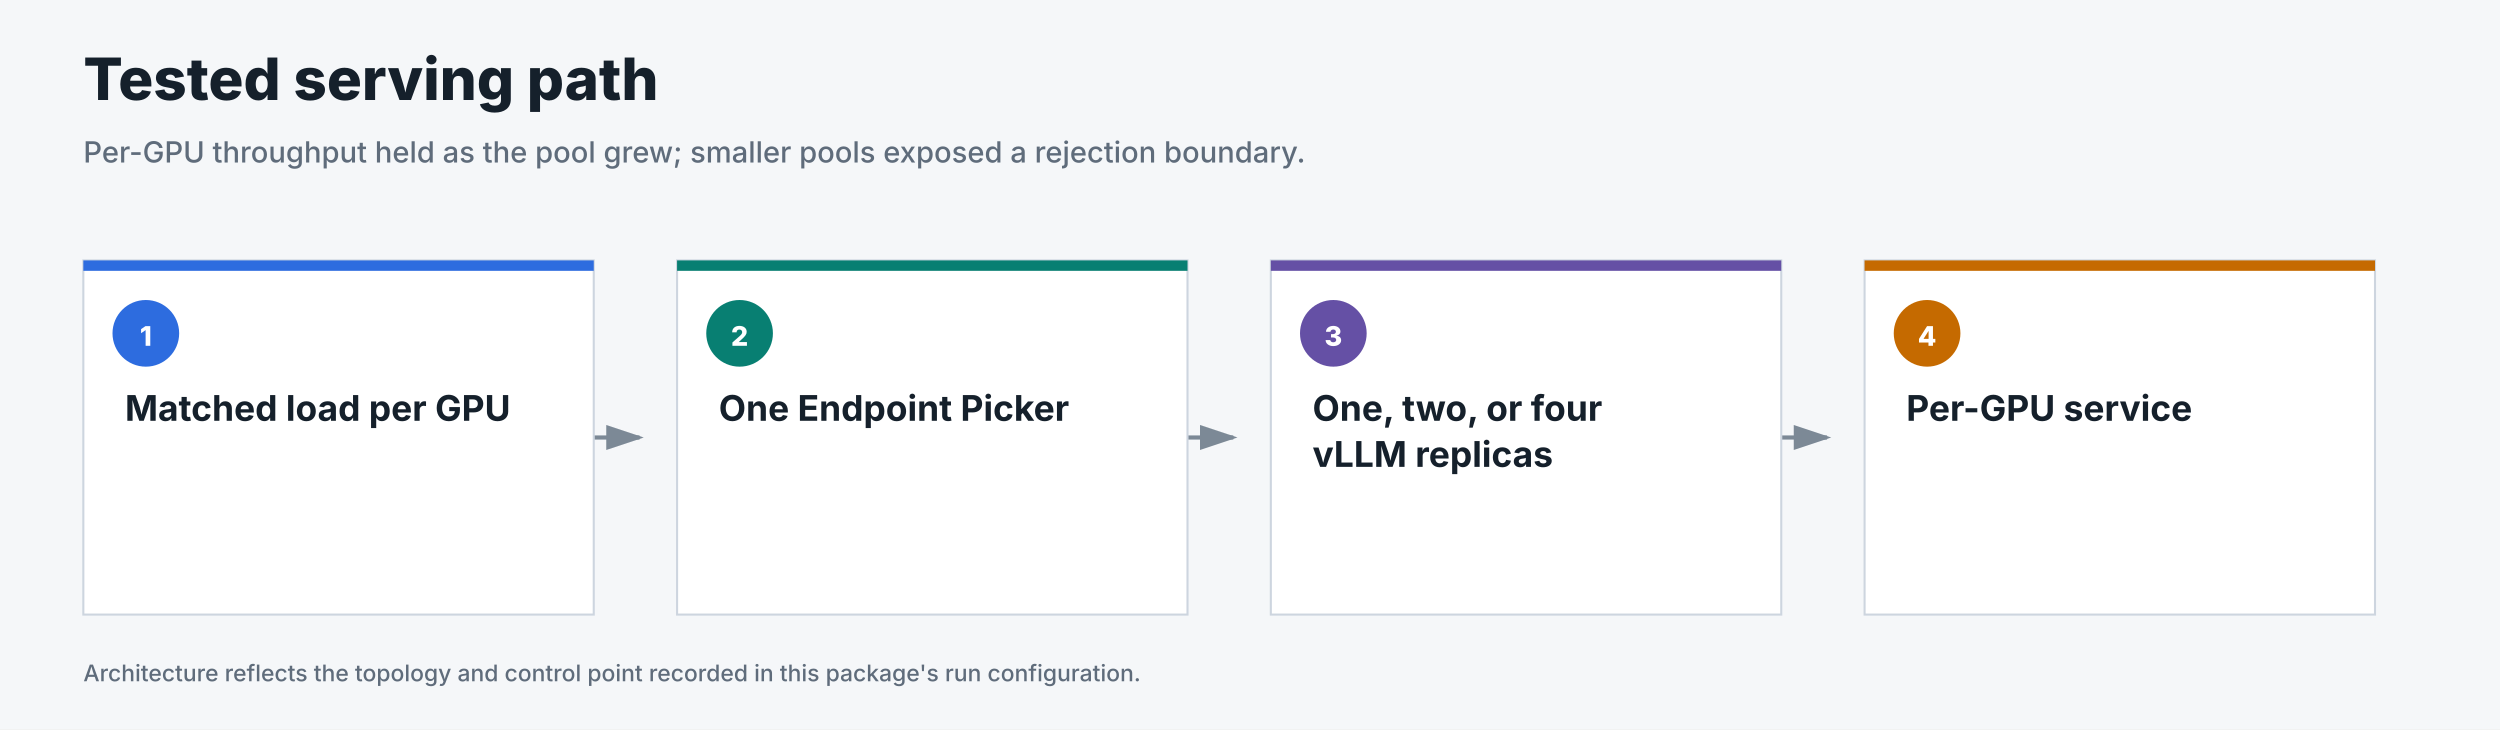
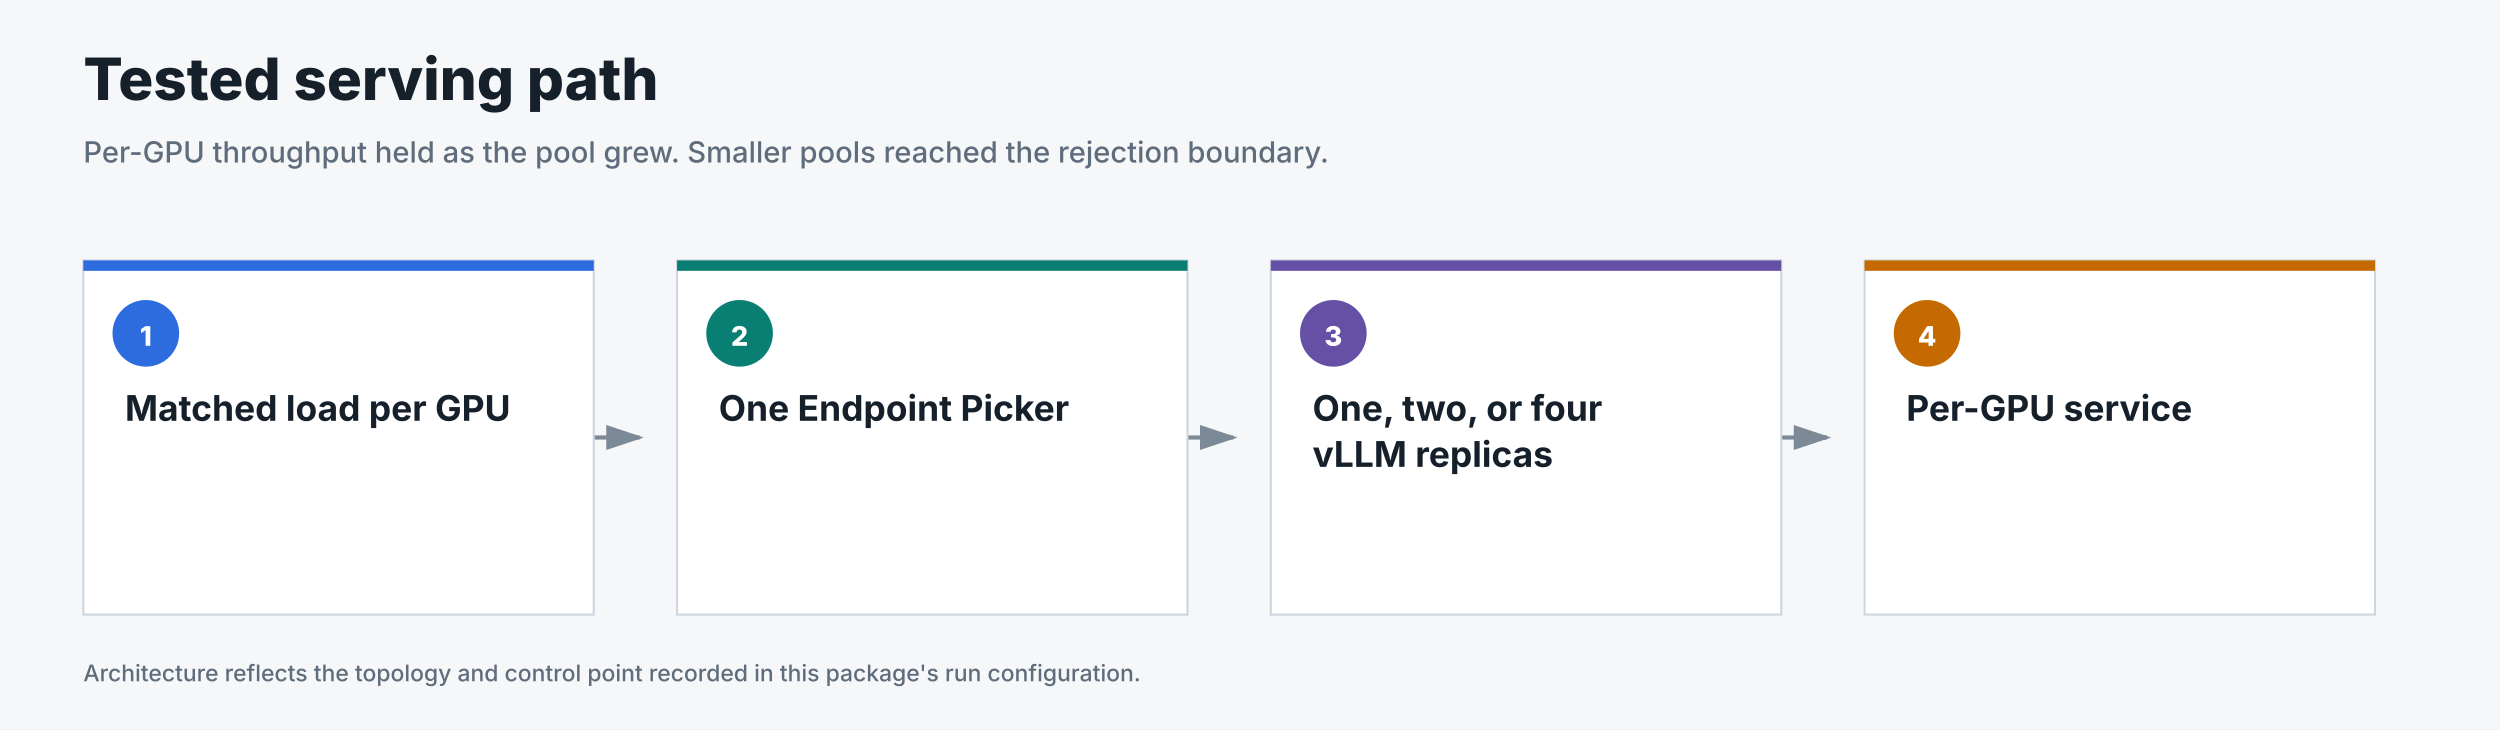
<svg xmlns="http://www.w3.org/2000/svg" width="1200" height="350" viewBox="0 0 1200 350" role="img" aria-labelledby="title desc">
  <style>text{font-family:Inter,Arial,sans-serif;letter-spacing:0}</style>
  <rect width="1200" height="350" fill="#f5f7f9" />
  <text x="40.0" y="48.0" fill="#15202b" font-size="28" font-weight="800" text-anchor="start">Tested serving path</text>
  <text x="40.0" y="78.0" fill="#5f6c7b" font-size="14" font-weight="500">
-     <tspan x="40.0" dy="0.0">Per-GPU throughput held as the pool grew; smaller pools exposed a rejection boundary.</tspan>
+     <tspan x="40.0" dy="0.0">Per-GPU throughput held as the pool grew. Smaller pools reached the rejection boundary.</tspan>
  </text>
  <defs>
    <marker id="arrow" markerWidth="10" markerHeight="10" refX="8" refY="3" orient="auto">
      <path d="M0,0 L0,6 L9,3 z" fill="#7c8996" />
    </marker>
  </defs>
  <line x1="285" y1="210" x2="307" y2="210" stroke="#7c8996" stroke-width="2" marker-end="url(#arrow)" />
  <rect x="40" y="125" width="245" height="170" fill="#ffffff" stroke="#cdd5df" />
  <rect x="40" y="125" width="245" height="5" fill="#2d6cdf" />
  <circle cx="70" cy="160" r="16" fill="#2d6cdf" />
  <text x="70.0" y="166.0" fill="#ffffff" font-size="13" font-weight="800" text-anchor="middle">1</text>
  <text x="60.0" y="202.0" fill="#15202b" font-size="17" font-weight="750">
    <tspan x="60.0" dy="0.0">Matched load per GPU</tspan>
  </text>
  <line x1="570" y1="210" x2="592" y2="210" stroke="#7c8996" stroke-width="2" marker-end="url(#arrow)" />
  <rect x="325" y="125" width="245" height="170" fill="#ffffff" stroke="#cdd5df" />
  <rect x="325" y="125" width="245" height="5" fill="#087f72" />
  <circle cx="355" cy="160" r="16" fill="#087f72" />
  <text x="355.0" y="166.0" fill="#ffffff" font-size="13" font-weight="800" text-anchor="middle">2</text>
  <text x="345.0" y="202.0" fill="#15202b" font-size="17" font-weight="750">
    <tspan x="345.0" dy="0.0">One Endpoint Picker</tspan>
  </text>
  <line x1="855" y1="210" x2="877" y2="210" stroke="#7c8996" stroke-width="2" marker-end="url(#arrow)" />
  <rect x="610" y="125" width="245" height="170" fill="#ffffff" stroke="#cdd5df" />
  <rect x="610" y="125" width="245" height="5" fill="#6550a5" />
  <circle cx="640" cy="160" r="16" fill="#6550a5" />
  <text x="640.0" y="166.0" fill="#ffffff" font-size="13" font-weight="800" text-anchor="middle">3</text>
  <text x="630.0" y="202.0" fill="#15202b" font-size="17" font-weight="750">
    <tspan x="630.0" dy="0.0">One, two, or four</tspan>
    <tspan x="630.0" dy="22.1">vLLM replicas</tspan>
  </text>
  <rect x="895" y="125" width="245" height="170" fill="#ffffff" stroke="#cdd5df" />
  <rect x="895" y="125" width="245" height="5" fill="#c56a00" />
  <circle cx="925" cy="160" r="16" fill="#c56a00" />
  <text x="925.0" y="166.0" fill="#ffffff" font-size="13" font-weight="800" text-anchor="middle">4</text>
  <text x="915.0" y="202.0" fill="#15202b" font-size="17" font-weight="750">
    <tspan x="915.0" dy="0.0">Per-GPU service</tspan>
  </text>
  <text x="40.0" y="327.0" fill="#5f6c7b" font-size="11" font-weight="500" text-anchor="start">Architecture reflects the topology and control point recorded in this package's run configuration.</text>
</svg>
